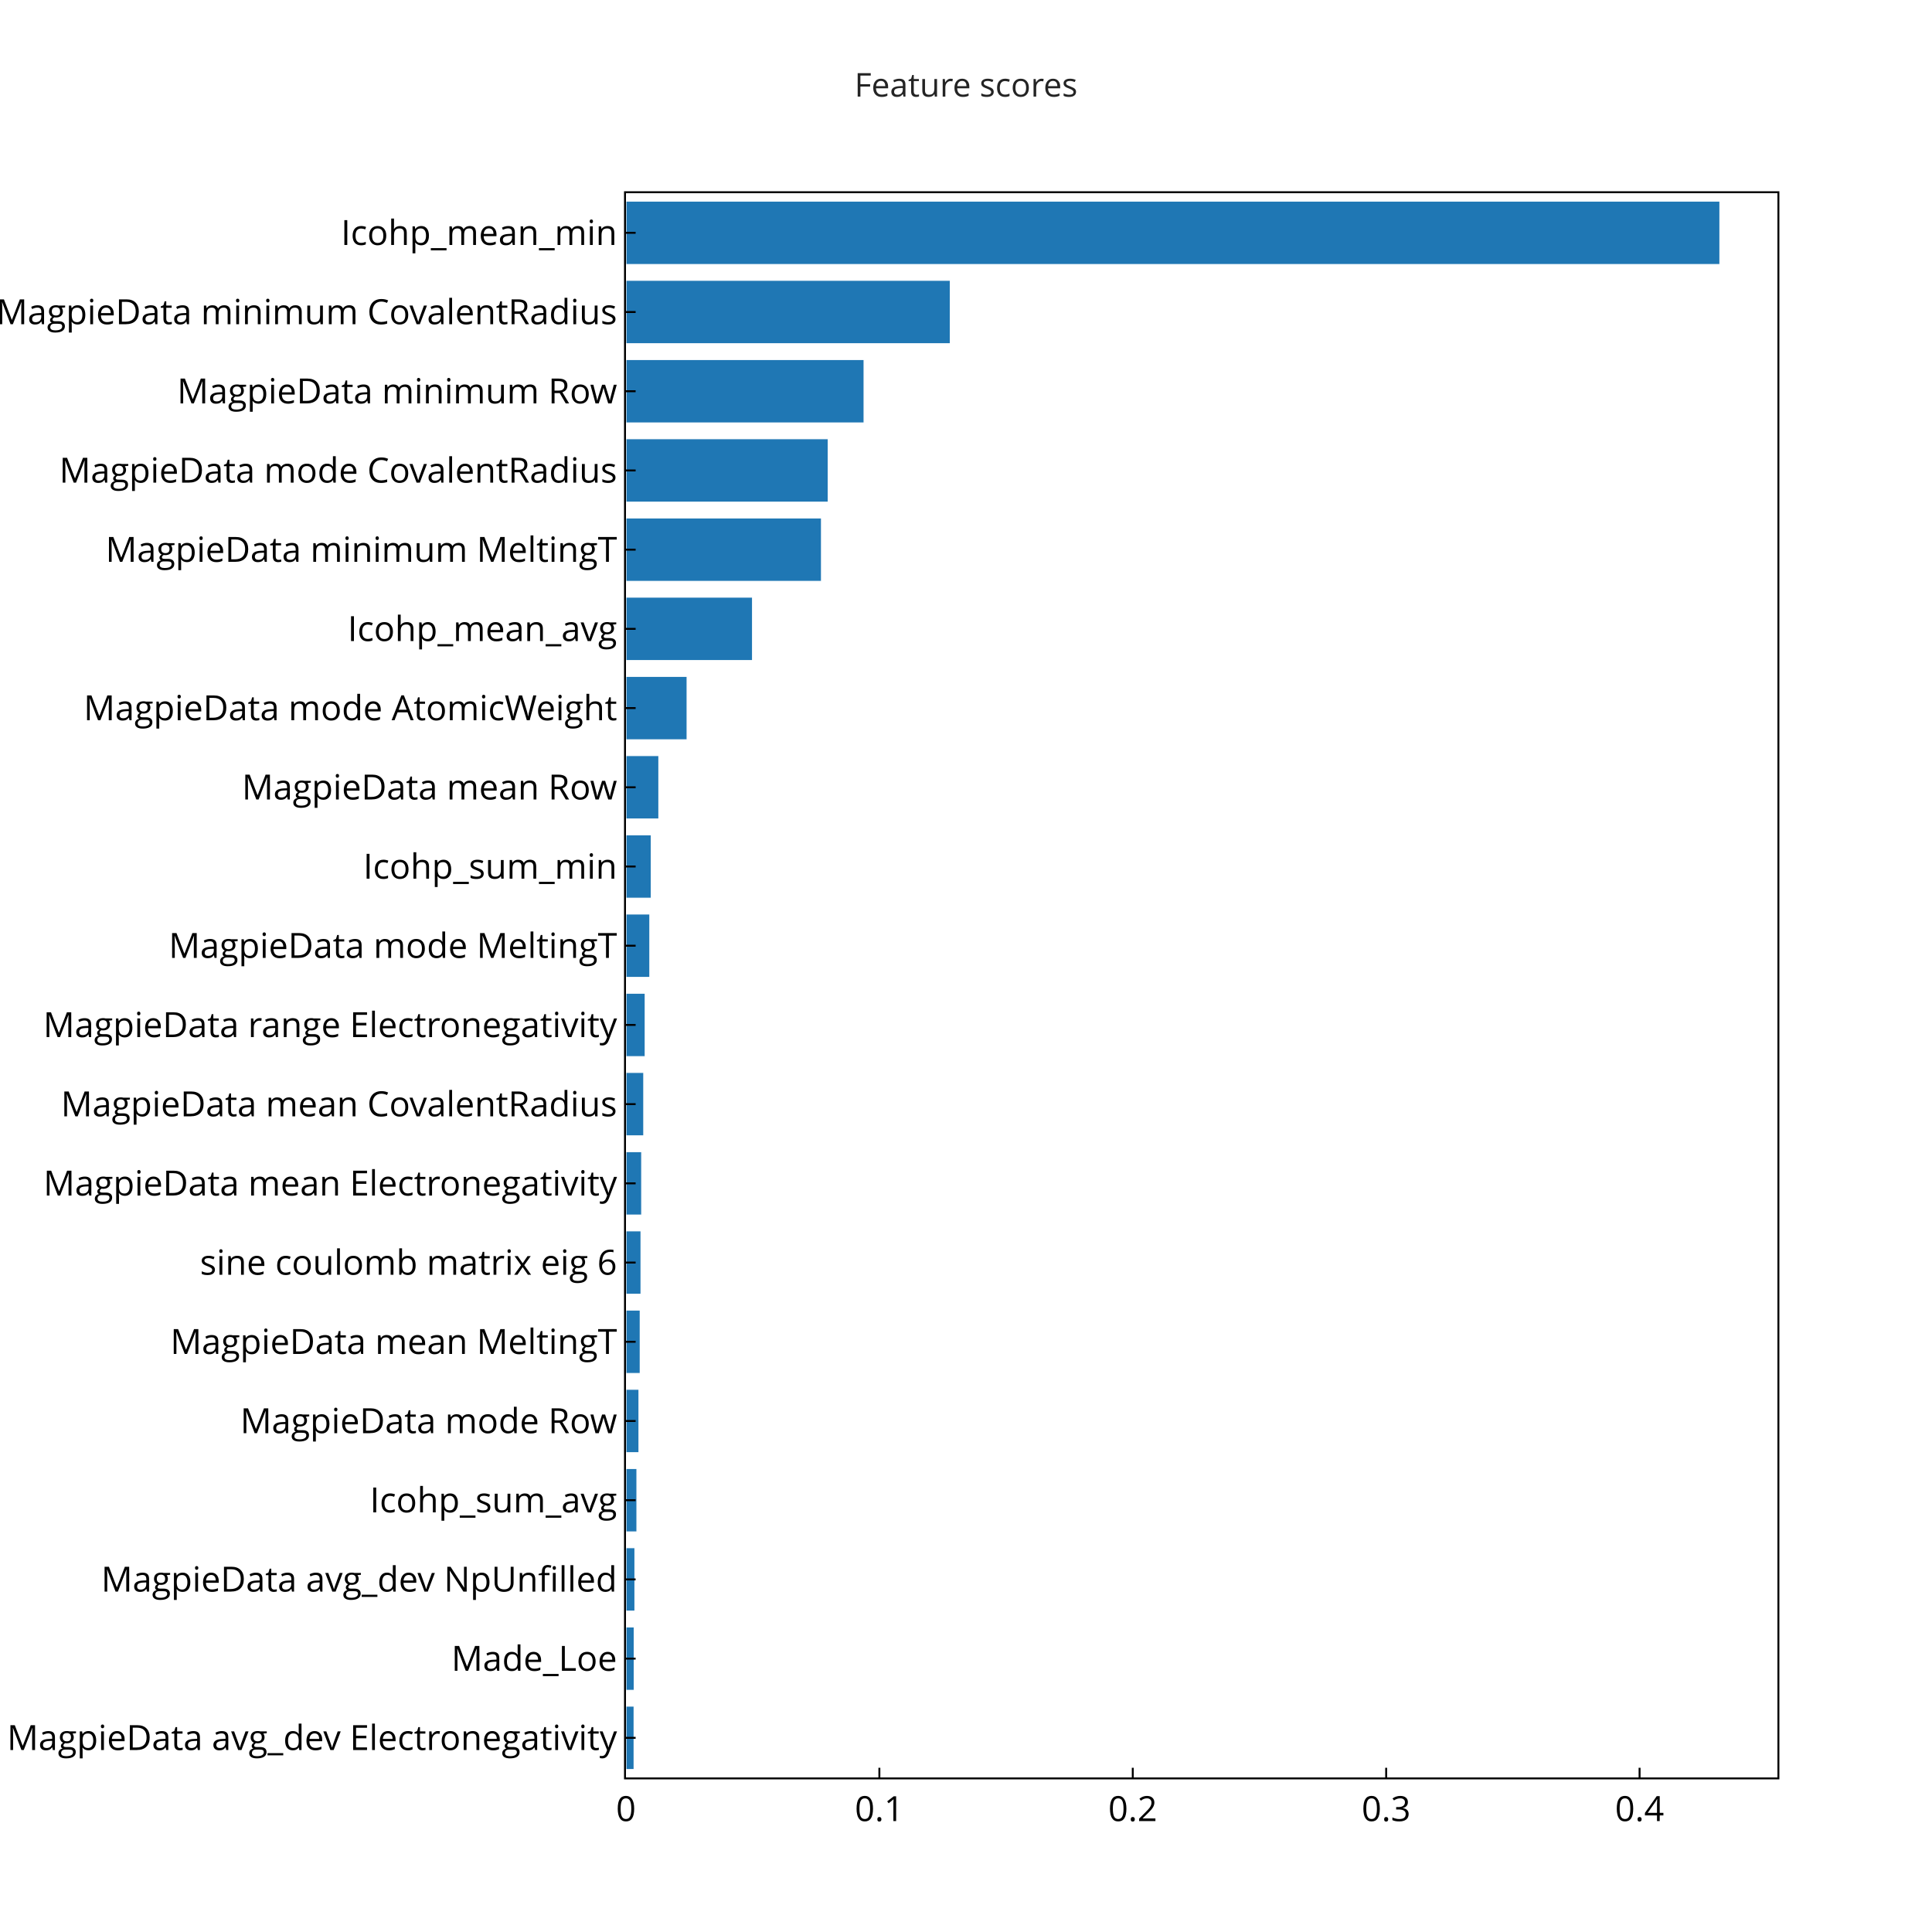
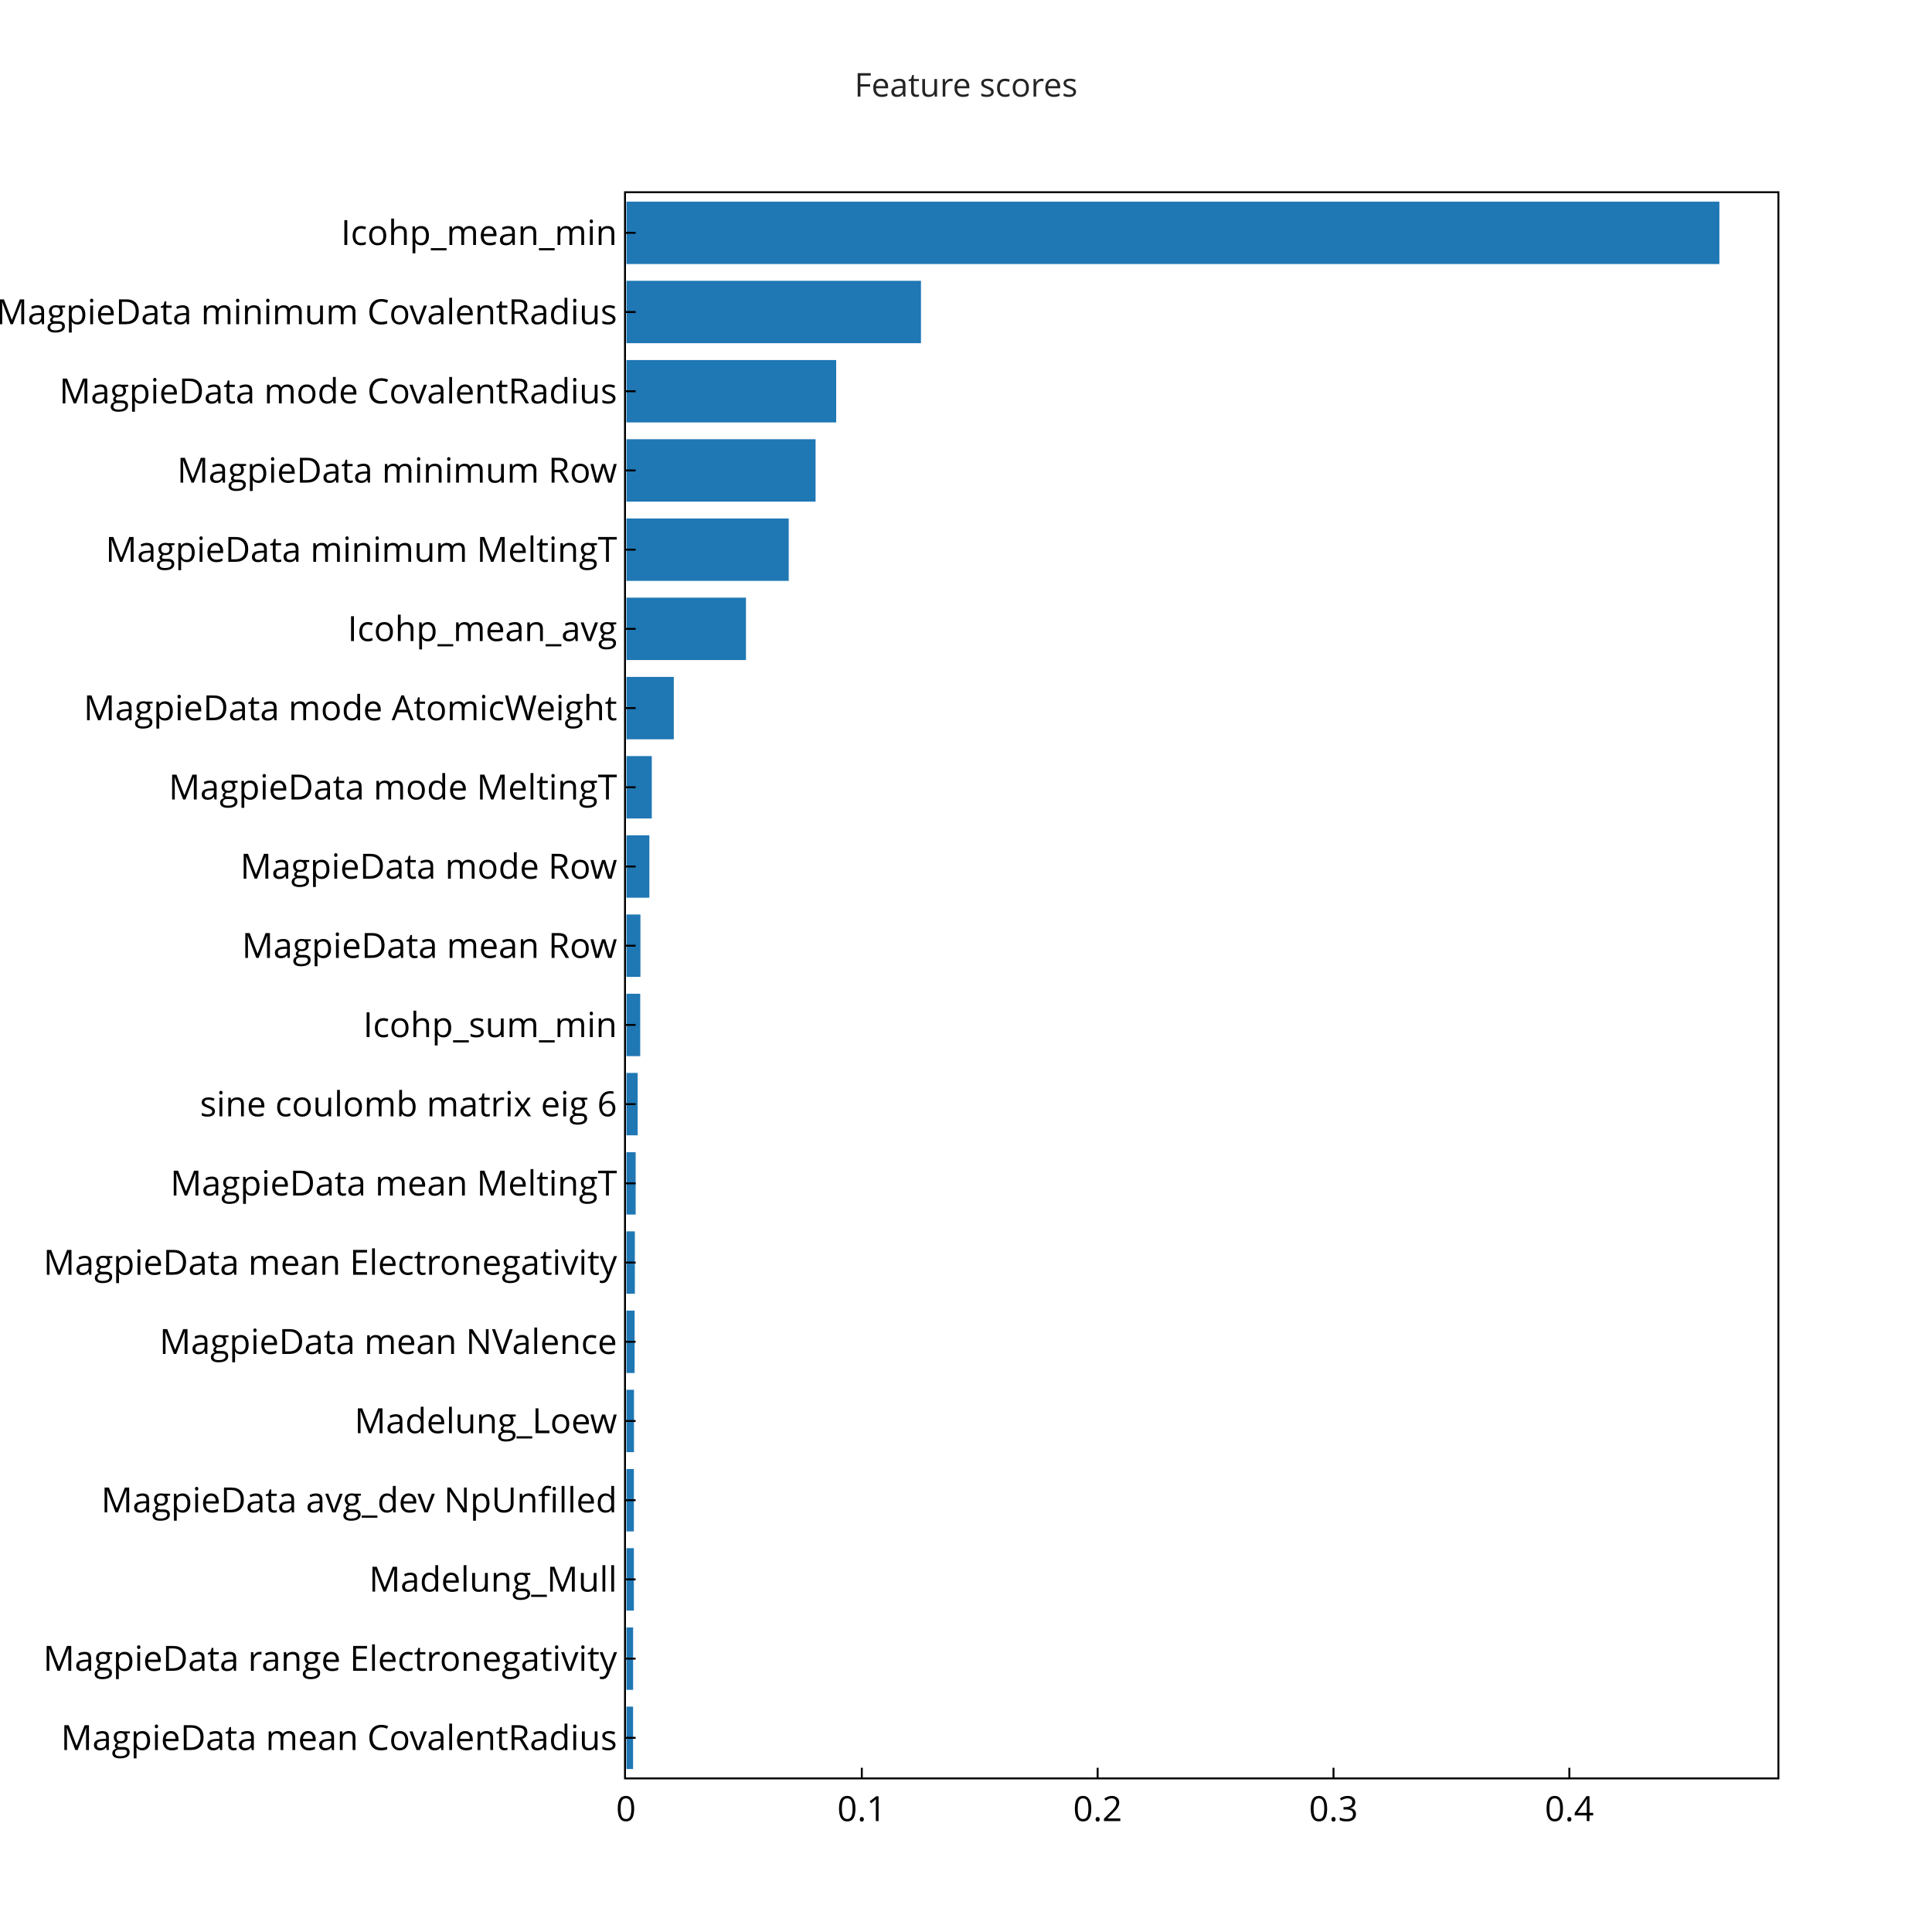
<svg xmlns="http://www.w3.org/2000/svg" class="main-svg" width="1000" height="1000" style="" viewBox="0 0 1000 1000">
  <rect x="0" y="0" width="1000" height="1000" style="fill: rgb(255, 255, 255); fill-opacity: 1;" />
-   <defs id="defs-7e82f9">
+   <defs id="defs-632102">
    <g class="clips">
-       <clipPath id="clip7e82f9xyplot" class="plotclip">
+       <clipPath id="clip632102xyplot" class="plotclip">
        <rect width="596" height="820" />
      </clipPath>
-       <clipPath class="axesclip" id="clip7e82f9x">
+       <clipPath class="axesclip" id="clip632102x">
        <rect x="324" y="0" width="596" height="1000" />
      </clipPath>
-       <clipPath class="axesclip" id="clip7e82f9y">
+       <clipPath class="axesclip" id="clip632102y">
        <rect x="0" y="100" width="1000" height="820" />
      </clipPath>
-       <clipPath class="axesclip" id="clip7e82f9xy">
+       <clipPath class="axesclip" id="clip632102xy">
        <rect x="324" y="100" width="596" height="820" />
      </clipPath>
    </g>
    <g class="gradients" />
    <g class="patterns" />
  </defs>
  <g class="bglayer" />
  <g class="layer-below">
    <g class="imagelayer" />
    <g class="shapelayer" />
  </g>
  <g class="cartesianlayer">
    <g class="subplot xy">
      <g class="layer-subplot">
        <g class="shapelayer" />
        <g class="imagelayer" />
      </g>
      <g class="minor-gridlayer">
        <g class="x" />
        <g class="y" />
      </g>
      <g class="gridlayer">
        <g class="x" />
        <g class="y" />
      </g>
      <g class="zerolinelayer" />
      <path class="xlines-below" />
      <path class="ylines-below" />
      <g class="overlines-below" />
      <g class="xaxislayer-below" />
      <g class="yaxislayer-below" />
      <g class="overaxes-below" />
-       <g class="plot" transform="translate(324,100)" clip-path="url(#clip7e82f9xyplot)">
+       <g class="plot" transform="translate(324,100)" clip-path="url(#clip632102xyplot)">
        <g class="barlayer mlayer">
          <g class="trace bars" style="opacity: 1;">
            <g class="points">
              <g class="point">
                <path d="M0,4.1V36.9H566.2V4.1Z" style="vector-effect: none; opacity: 1; stroke-width: 0.5px; fill: rgb(31, 119, 180); fill-opacity: 1; stroke: rgb(255, 255, 255); stroke-opacity: 1;" />
              </g>
              <g class="point">
-                 <path d="M0,45.1V77.9H167.86V45.1Z" style="vector-effect: none; opacity: 1; stroke-width: 0.5px; fill: rgb(31, 119, 180); fill-opacity: 1; stroke: rgb(255, 255, 255); stroke-opacity: 1;" />
-               </g>
-               <g class="point">
-                 <path d="M0,86.1V118.9H123.22V86.1Z" style="vector-effect: none; opacity: 1; stroke-width: 0.5px; fill: rgb(31, 119, 180); fill-opacity: 1; stroke: rgb(255, 255, 255); stroke-opacity: 1;" />
-               </g>
-               <g class="point">
-                 <path d="M0,127.1V159.9H104.67V127.1Z" style="vector-effect: none; opacity: 1; stroke-width: 0.5px; fill: rgb(31, 119, 180); fill-opacity: 1; stroke: rgb(255, 255, 255); stroke-opacity: 1;" />
-               </g>
-               <g class="point">
-                 <path d="M0,168.1V200.9H101.18V168.1Z" style="vector-effect: none; opacity: 1; stroke-width: 0.5px; fill: rgb(31, 119, 180); fill-opacity: 1; stroke: rgb(255, 255, 255); stroke-opacity: 1;" />
-               </g>
-               <g class="point">
-                 <path d="M0,209.1V241.9H65.5V209.1Z" style="vector-effect: none; opacity: 1; stroke-width: 0.5px; fill: rgb(31, 119, 180); fill-opacity: 1; stroke: rgb(255, 255, 255); stroke-opacity: 1;" />
-               </g>
-               <g class="point">
-                 <path d="M0,250.1V282.9H31.62V250.1Z" style="vector-effect: none; opacity: 1; stroke-width: 0.5px; fill: rgb(31, 119, 180); fill-opacity: 1; stroke: rgb(255, 255, 255); stroke-opacity: 1;" />
-               </g>
-               <g class="point">
-                 <path d="M0,291.1V323.9H17V291.1Z" style="vector-effect: none; opacity: 1; stroke-width: 0.5px; fill: rgb(31, 119, 180); fill-opacity: 1; stroke: rgb(255, 255, 255); stroke-opacity: 1;" />
-               </g>
-               <g class="point">
-                 <path d="M0,332.1V364.9H13.08V332.1Z" style="vector-effect: none; opacity: 1; stroke-width: 0.5px; fill: rgb(31, 119, 180); fill-opacity: 1; stroke: rgb(255, 255, 255); stroke-opacity: 1;" />
-               </g>
-               <g class="point">
-                 <path d="M0,373.1V405.9H12.34V373.1Z" style="vector-effect: none; opacity: 1; stroke-width: 0.5px; fill: rgb(31, 119, 180); fill-opacity: 1; stroke: rgb(255, 255, 255); stroke-opacity: 1;" />
-               </g>
-               <g class="point">
-                 <path d="M0,414.1V446.9H9.94V414.1Z" style="vector-effect: none; opacity: 1; stroke-width: 0.5px; fill: rgb(31, 119, 180); fill-opacity: 1; stroke: rgb(255, 255, 255); stroke-opacity: 1;" />
-               </g>
-               <g class="point">
-                 <path d="M0,455.1V487.9H9.19V455.1Z" style="vector-effect: none; opacity: 1; stroke-width: 0.5px; fill: rgb(31, 119, 180); fill-opacity: 1; stroke: rgb(255, 255, 255); stroke-opacity: 1;" />
-               </g>
-               <g class="point">
-                 <path d="M0,496.1V528.9H8.11V496.1Z" style="vector-effect: none; opacity: 1; stroke-width: 0.5px; fill: rgb(31, 119, 180); fill-opacity: 1; stroke: rgb(255, 255, 255); stroke-opacity: 1;" />
-               </g>
-               <g class="point">
-                 <path d="M0,537.1V569.9H7.77V537.1Z" style="vector-effect: none; opacity: 1; stroke-width: 0.5px; fill: rgb(31, 119, 180); fill-opacity: 1; stroke: rgb(255, 255, 255); stroke-opacity: 1;" />
-               </g>
-               <g class="point">
-                 <path d="M0,578.1V610.9H7.36V578.1Z" style="vector-effect: none; opacity: 1; stroke-width: 0.5px; fill: rgb(31, 119, 180); fill-opacity: 1; stroke: rgb(255, 255, 255); stroke-opacity: 1;" />
-               </g>
-               <g class="point">
-                 <path d="M0,619.1V651.9H6.72V619.1Z" style="vector-effect: none; opacity: 1; stroke-width: 0.5px; fill: rgb(31, 119, 180); fill-opacity: 1; stroke: rgb(255, 255, 255); stroke-opacity: 1;" />
-               </g>
-               <g class="point">
-                 <path d="M0,660.1V692.9H5.65V660.1Z" style="vector-effect: none; opacity: 1; stroke-width: 0.5px; fill: rgb(31, 119, 180); fill-opacity: 1; stroke: rgb(255, 255, 255); stroke-opacity: 1;" />
-               </g>
-               <g class="point">
-                 <path d="M0,701.1V733.9H4.62V701.1Z" style="vector-effect: none; opacity: 1; stroke-width: 0.5px; fill: rgb(31, 119, 180); fill-opacity: 1; stroke: rgb(255, 255, 255); stroke-opacity: 1;" />
-               </g>
-               <g class="point">
-                 <path d="M0,742.1V774.9H4.25V742.1Z" style="vector-effect: none; opacity: 1; stroke-width: 0.5px; fill: rgb(31, 119, 180); fill-opacity: 1; stroke: rgb(255, 255, 255); stroke-opacity: 1;" />
-               </g>
-               <g class="point">
-                 <path d="M0,783.1V815.9H4.19V783.1Z" style="vector-effect: none; opacity: 1; stroke-width: 0.5px; fill: rgb(31, 119, 180); fill-opacity: 1; stroke: rgb(255, 255, 255); stroke-opacity: 1;" />
+                 <path d="M0,45.1V77.9H152.94V45.1Z" style="vector-effect: none; opacity: 1; stroke-width: 0.5px; fill: rgb(31, 119, 180); fill-opacity: 1; stroke: rgb(255, 255, 255); stroke-opacity: 1;" />
+               </g>
+               <g class="point">
+                 <path d="M0,86.1V118.9H109.07V86.1Z" style="vector-effect: none; opacity: 1; stroke-width: 0.5px; fill: rgb(31, 119, 180); fill-opacity: 1; stroke: rgb(255, 255, 255); stroke-opacity: 1;" />
+               </g>
+               <g class="point">
+                 <path d="M0,127.1V159.9H98.39V127.1Z" style="vector-effect: none; opacity: 1; stroke-width: 0.5px; fill: rgb(31, 119, 180); fill-opacity: 1; stroke: rgb(255, 255, 255); stroke-opacity: 1;" />
+               </g>
+               <g class="point">
+                 <path d="M0,168.1V200.9H84.48V168.1Z" style="vector-effect: none; opacity: 1; stroke-width: 0.5px; fill: rgb(31, 119, 180); fill-opacity: 1; stroke: rgb(255, 255, 255); stroke-opacity: 1;" />
+               </g>
+               <g class="point">
+                 <path d="M0,209.1V241.9H62.38V209.1Z" style="vector-effect: none; opacity: 1; stroke-width: 0.5px; fill: rgb(31, 119, 180); fill-opacity: 1; stroke: rgb(255, 255, 255); stroke-opacity: 1;" />
+               </g>
+               <g class="point">
+                 <path d="M0,250.1V282.9H25.01V250.1Z" style="vector-effect: none; opacity: 1; stroke-width: 0.5px; fill: rgb(31, 119, 180); fill-opacity: 1; stroke: rgb(255, 255, 255); stroke-opacity: 1;" />
+               </g>
+               <g class="point">
+                 <path d="M0,291.1V323.9H13.61V291.1Z" style="vector-effect: none; opacity: 1; stroke-width: 0.5px; fill: rgb(31, 119, 180); fill-opacity: 1; stroke: rgb(255, 255, 255); stroke-opacity: 1;" />
+               </g>
+               <g class="point">
+                 <path d="M0,332.1V364.9H12.37V332.1Z" style="vector-effect: none; opacity: 1; stroke-width: 0.5px; fill: rgb(31, 119, 180); fill-opacity: 1; stroke: rgb(255, 255, 255); stroke-opacity: 1;" />
+               </g>
+               <g class="point">
+                 <path d="M0,373.1V405.9H7.73V373.1Z" style="vector-effect: none; opacity: 1; stroke-width: 0.5px; fill: rgb(31, 119, 180); fill-opacity: 1; stroke: rgb(255, 255, 255); stroke-opacity: 1;" />
+               </g>
+               <g class="point">
+                 <path d="M0,414.1V446.9H7.62V414.1Z" style="vector-effect: none; opacity: 1; stroke-width: 0.5px; fill: rgb(31, 119, 180); fill-opacity: 1; stroke: rgb(255, 255, 255); stroke-opacity: 1;" />
+               </g>
+               <g class="point">
+                 <path d="M0,455.1V487.9H6.32V455.1Z" style="vector-effect: none; opacity: 1; stroke-width: 0.5px; fill: rgb(31, 119, 180); fill-opacity: 1; stroke: rgb(255, 255, 255); stroke-opacity: 1;" />
+               </g>
+               <g class="point">
+                 <path d="M0,496.1V528.9H5.26V496.1Z" style="vector-effect: none; opacity: 1; stroke-width: 0.5px; fill: rgb(31, 119, 180); fill-opacity: 1; stroke: rgb(255, 255, 255); stroke-opacity: 1;" />
+               </g>
+               <g class="point">
+                 <path d="M0,537.1V569.9H4.84V537.1Z" style="vector-effect: none; opacity: 1; stroke-width: 0.5px; fill: rgb(31, 119, 180); fill-opacity: 1; stroke: rgb(255, 255, 255); stroke-opacity: 1;" />
+               </g>
+               <g class="point">
+                 <path d="M0,578.1V610.9H4.73V578.1Z" style="vector-effect: none; opacity: 1; stroke-width: 0.5px; fill: rgb(31, 119, 180); fill-opacity: 1; stroke: rgb(255, 255, 255); stroke-opacity: 1;" />
+               </g>
+               <g class="point">
+                 <path d="M0,619.1V651.9H4.4V619.1Z" style="vector-effect: none; opacity: 1; stroke-width: 0.5px; fill: rgb(31, 119, 180); fill-opacity: 1; stroke: rgb(255, 255, 255); stroke-opacity: 1;" />
+               </g>
+               <g class="point">
+                 <path d="M0,660.1V692.9H4.36V660.1Z" style="vector-effect: none; opacity: 1; stroke-width: 0.5px; fill: rgb(31, 119, 180); fill-opacity: 1; stroke: rgb(255, 255, 255); stroke-opacity: 1;" />
+               </g>
+               <g class="point">
+                 <path d="M0,701.1V733.9H4.36V701.1Z" style="vector-effect: none; opacity: 1; stroke-width: 0.5px; fill: rgb(31, 119, 180); fill-opacity: 1; stroke: rgb(255, 255, 255); stroke-opacity: 1;" />
+               </g>
+               <g class="point">
+                 <path d="M0,742.1V774.9H3.96V742.1Z" style="vector-effect: none; opacity: 1; stroke-width: 0.5px; fill: rgb(31, 119, 180); fill-opacity: 1; stroke: rgb(255, 255, 255); stroke-opacity: 1;" />
+               </g>
+               <g class="point">
+                 <path d="M0,783.1V815.9H3.95V783.1Z" style="vector-effect: none; opacity: 1; stroke-width: 0.5px; fill: rgb(31, 119, 180); fill-opacity: 1; stroke: rgb(255, 255, 255); stroke-opacity: 1;" />
              </g>
            </g>
          </g>
        </g>
      </g>
      <g class="overplot" />
      <path class="xlines-above crisp" d="M323,920.5H921M323,99.5H921" style="fill: none; stroke-width: 1px; stroke: rgb(0, 0, 0); stroke-opacity: 1;" />
      <path class="ylines-above crisp" d="M323.5,100V920M920.5,100V920" style="fill: none; stroke-width: 1px; stroke: rgb(0, 0, 0); stroke-opacity: 1;" />
      <g class="overlines-above" />
      <g class="xaxislayer-above">
-         <path class="xtick ticks crisp" d="M0,920v-5" transform="translate(455.16,0)" style="stroke: rgb(0, 0, 0); stroke-opacity: 1; stroke-width: 1px;" />
-         <path class="xtick ticks crisp" d="M0,920v-5" transform="translate(586.32,0)" style="stroke: rgb(0, 0, 0); stroke-opacity: 1; stroke-width: 1px;" />
-         <path class="xtick ticks crisp" d="M0,920v-5" transform="translate(717.48,0)" style="stroke: rgb(0, 0, 0); stroke-opacity: 1; stroke-width: 1px;" />
-         <path class="xtick ticks crisp" d="M0,920v-5" transform="translate(848.64,0)" style="stroke: rgb(0, 0, 0); stroke-opacity: 1; stroke-width: 1px;" />
+         <path class="xtick ticks crisp" d="M0,920v-5" transform="translate(446.07,0)" style="stroke: rgb(0, 0, 0); stroke-opacity: 1; stroke-width: 1px;" />
+         <path class="xtick ticks crisp" d="M0,920v-5" transform="translate(568.14,0)" style="stroke: rgb(0, 0, 0); stroke-opacity: 1; stroke-width: 1px;" />
+         <path class="xtick ticks crisp" d="M0,920v-5" transform="translate(690.22,0)" style="stroke: rgb(0, 0, 0); stroke-opacity: 1; stroke-width: 1px;" />
+         <path class="xtick ticks crisp" d="M0,920v-5" transform="translate(812.29,0)" style="stroke: rgb(0, 0, 0); stroke-opacity: 1; stroke-width: 1px;" />
        <g class="xtick">
          <text text-anchor="middle" x="0" y="942.6" transform="translate(324,0)" style="font-family: 'Open Sans', verdana, arial, sans-serif; font-size: 18px; fill: rgb(0, 0, 0); fill-opacity: 1; white-space: pre; opacity: 1;">0</text>
        </g>
        <g class="xtick">
-           <text text-anchor="middle" x="0" y="942.6" style="font-family: 'Open Sans', verdana, arial, sans-serif; font-size: 18px; fill: rgb(0, 0, 0); fill-opacity: 1; white-space: pre; opacity: 1;" transform="translate(455.16,0)">0.1</text>
-         </g>
-         <g class="xtick">
-           <text text-anchor="middle" x="0" y="942.6" style="font-family: 'Open Sans', verdana, arial, sans-serif; font-size: 18px; fill: rgb(0, 0, 0); fill-opacity: 1; white-space: pre; opacity: 1;" transform="translate(586.32,0)">0.2</text>
-         </g>
-         <g class="xtick">
-           <text text-anchor="middle" x="0" y="942.6" style="font-family: 'Open Sans', verdana, arial, sans-serif; font-size: 18px; fill: rgb(0, 0, 0); fill-opacity: 1; white-space: pre; opacity: 1;" transform="translate(717.48,0)">0.3</text>
-         </g>
-         <g class="xtick">
-           <text text-anchor="middle" x="0" y="942.6" style="font-family: 'Open Sans', verdana, arial, sans-serif; font-size: 18px; fill: rgb(0, 0, 0); fill-opacity: 1; white-space: pre; opacity: 1;" transform="translate(848.64,0)">0.4</text>
+           <text text-anchor="middle" x="0" y="942.6" style="font-family: 'Open Sans', verdana, arial, sans-serif; font-size: 18px; fill: rgb(0, 0, 0); fill-opacity: 1; white-space: pre; opacity: 1;" transform="translate(446.07,0)">0.1</text>
+         </g>
+         <g class="xtick">
+           <text text-anchor="middle" x="0" y="942.6" style="font-family: 'Open Sans', verdana, arial, sans-serif; font-size: 18px; fill: rgb(0, 0, 0); fill-opacity: 1; white-space: pre; opacity: 1;" transform="translate(568.14,0)">0.2</text>
+         </g>
+         <g class="xtick">
+           <text text-anchor="middle" x="0" y="942.6" style="font-family: 'Open Sans', verdana, arial, sans-serif; font-size: 18px; fill: rgb(0, 0, 0); fill-opacity: 1; white-space: pre; opacity: 1;" transform="translate(690.22,0)">0.3</text>
+         </g>
+         <g class="xtick">
+           <text text-anchor="middle" x="0" y="942.6" style="font-family: 'Open Sans', verdana, arial, sans-serif; font-size: 18px; fill: rgb(0, 0, 0); fill-opacity: 1; white-space: pre; opacity: 1;" transform="translate(812.29,0)">0.4</text>
        </g>
      </g>
      <g class="yaxislayer-above">
        <path class="ytick ticks crisp" d="M324,0h5" transform="translate(0,899.5)" style="stroke: rgb(0, 0, 0); stroke-opacity: 1; stroke-width: 1px;" />
        <path class="ytick ticks crisp" d="M324,0h5" transform="translate(0,858.5)" style="stroke: rgb(0, 0, 0); stroke-opacity: 1; stroke-width: 1px;" />
        <path class="ytick ticks crisp" d="M324,0h5" transform="translate(0,817.5)" style="stroke: rgb(0, 0, 0); stroke-opacity: 1; stroke-width: 1px;" />
        <path class="ytick ticks crisp" d="M324,0h5" transform="translate(0,776.5)" style="stroke: rgb(0, 0, 0); stroke-opacity: 1; stroke-width: 1px;" />
        <path class="ytick ticks crisp" d="M324,0h5" transform="translate(0,735.5)" style="stroke: rgb(0, 0, 0); stroke-opacity: 1; stroke-width: 1px;" />
        <path class="ytick ticks crisp" d="M324,0h5" transform="translate(0,694.5)" style="stroke: rgb(0, 0, 0); stroke-opacity: 1; stroke-width: 1px;" />
        <path class="ytick ticks crisp" d="M324,0h5" transform="translate(0,653.5)" style="stroke: rgb(0, 0, 0); stroke-opacity: 1; stroke-width: 1px;" />
        <path class="ytick ticks crisp" d="M324,0h5" transform="translate(0,612.5)" style="stroke: rgb(0, 0, 0); stroke-opacity: 1; stroke-width: 1px;" />
        <path class="ytick ticks crisp" d="M324,0h5" transform="translate(0,571.5)" style="stroke: rgb(0, 0, 0); stroke-opacity: 1; stroke-width: 1px;" />
        <path class="ytick ticks crisp" d="M324,0h5" transform="translate(0,530.5)" style="stroke: rgb(0, 0, 0); stroke-opacity: 1; stroke-width: 1px;" />
        <path class="ytick ticks crisp" d="M324,0h5" transform="translate(0,489.5)" style="stroke: rgb(0, 0, 0); stroke-opacity: 1; stroke-width: 1px;" />
        <path class="ytick ticks crisp" d="M324,0h5" transform="translate(0,448.5)" style="stroke: rgb(0, 0, 0); stroke-opacity: 1; stroke-width: 1px;" />
        <path class="ytick ticks crisp" d="M324,0h5" transform="translate(0,407.5)" style="stroke: rgb(0, 0, 0); stroke-opacity: 1; stroke-width: 1px;" />
        <path class="ytick ticks crisp" d="M324,0h5" transform="translate(0,366.5)" style="stroke: rgb(0, 0, 0); stroke-opacity: 1; stroke-width: 1px;" />
        <path class="ytick ticks crisp" d="M324,0h5" transform="translate(0,325.5)" style="stroke: rgb(0, 0, 0); stroke-opacity: 1; stroke-width: 1px;" />
        <path class="ytick ticks crisp" d="M324,0h5" transform="translate(0,284.5)" style="stroke: rgb(0, 0, 0); stroke-opacity: 1; stroke-width: 1px;" />
        <path class="ytick ticks crisp" d="M324,0h5" transform="translate(0,243.5)" style="stroke: rgb(0, 0, 0); stroke-opacity: 1; stroke-width: 1px;" />
        <path class="ytick ticks crisp" d="M324,0h5" transform="translate(0,202.5)" style="stroke: rgb(0, 0, 0); stroke-opacity: 1; stroke-width: 1px;" />
        <path class="ytick ticks crisp" d="M324,0h5" transform="translate(0,161.5)" style="stroke: rgb(0, 0, 0); stroke-opacity: 1; stroke-width: 1px;" />
        <path class="ytick ticks crisp" d="M324,0h5" transform="translate(0,120.5)" style="stroke: rgb(0, 0, 0); stroke-opacity: 1; stroke-width: 1px;" />
        <g class="ytick">
-           <text text-anchor="end" x="319.4" y="6.3" transform="translate(0,899.5)" style="font-family: 'Open Sans', verdana, arial, sans-serif; font-size: 18px; fill: rgb(0, 0, 0); fill-opacity: 1; white-space: pre; opacity: 1;">MagpieData avg_dev Electronegativity</text>
-         </g>
-         <g class="ytick">
-           <text text-anchor="end" x="319.4" y="6.3" transform="translate(0,858.5)" style="font-family: 'Open Sans', verdana, arial, sans-serif; font-size: 18px; fill: rgb(0, 0, 0); fill-opacity: 1; white-space: pre; opacity: 1;">Made_Loe</text>
-         </g>
-         <g class="ytick">
-           <text text-anchor="end" x="319.4" y="6.3" transform="translate(0,817.5)" style="font-family: 'Open Sans', verdana, arial, sans-serif; font-size: 18px; fill: rgb(0, 0, 0); fill-opacity: 1; white-space: pre; opacity: 1;">MagpieData avg_dev NpUnfilled</text>
-         </g>
-         <g class="ytick">
-           <text text-anchor="end" x="319.4" y="6.3" transform="translate(0,776.5)" style="font-family: 'Open Sans', verdana, arial, sans-serif; font-size: 18px; fill: rgb(0, 0, 0); fill-opacity: 1; white-space: pre; opacity: 1;">Icohp_sum_avg</text>
-         </g>
-         <g class="ytick">
-           <text text-anchor="end" x="319.4" y="6.3" transform="translate(0,735.5)" style="font-family: 'Open Sans', verdana, arial, sans-serif; font-size: 18px; fill: rgb(0, 0, 0); fill-opacity: 1; white-space: pre; opacity: 1;">MagpieData mode Row</text>
-         </g>
-         <g class="ytick">
-           <text text-anchor="end" x="319.4" y="6.3" transform="translate(0,694.5)" style="font-family: 'Open Sans', verdana, arial, sans-serif; font-size: 18px; fill: rgb(0, 0, 0); fill-opacity: 1; white-space: pre; opacity: 1;">MagpieData mean MeltingT</text>
-         </g>
-         <g class="ytick">
-           <text text-anchor="end" x="319.4" y="6.3" transform="translate(0,653.5)" style="font-family: 'Open Sans', verdana, arial, sans-serif; font-size: 18px; fill: rgb(0, 0, 0); fill-opacity: 1; white-space: pre; opacity: 1;">sine coulomb matrix eig 6</text>
-         </g>
-         <g class="ytick">
-           <text text-anchor="end" x="319.4" y="6.3" transform="translate(0,612.5)" style="font-family: 'Open Sans', verdana, arial, sans-serif; font-size: 18px; fill: rgb(0, 0, 0); fill-opacity: 1; white-space: pre; opacity: 1;">MagpieData mean Electronegativity</text>
-         </g>
-         <g class="ytick">
-           <text text-anchor="end" x="319.4" y="6.3" transform="translate(0,571.5)" style="font-family: 'Open Sans', verdana, arial, sans-serif; font-size: 18px; fill: rgb(0, 0, 0); fill-opacity: 1; white-space: pre; opacity: 1;">MagpieData mean CovalentRadius</text>
-         </g>
-         <g class="ytick">
-           <text text-anchor="end" x="319.4" y="6.3" transform="translate(0,530.5)" style="font-family: 'Open Sans', verdana, arial, sans-serif; font-size: 18px; fill: rgb(0, 0, 0); fill-opacity: 1; white-space: pre; opacity: 1;">MagpieData range Electronegativity</text>
-         </g>
-         <g class="ytick">
-           <text text-anchor="end" x="319.4" y="6.3" transform="translate(0,489.5)" style="font-family: 'Open Sans', verdana, arial, sans-serif; font-size: 18px; fill: rgb(0, 0, 0); fill-opacity: 1; white-space: pre; opacity: 1;">MagpieData mode MeltingT</text>
-         </g>
-         <g class="ytick">
-           <text text-anchor="end" x="319.4" y="6.3" transform="translate(0,448.5)" style="font-family: 'Open Sans', verdana, arial, sans-serif; font-size: 18px; fill: rgb(0, 0, 0); fill-opacity: 1; white-space: pre; opacity: 1;">Icohp_sum_min</text>
-         </g>
-         <g class="ytick">
-           <text text-anchor="end" x="319.4" y="6.3" transform="translate(0,407.5)" style="font-family: 'Open Sans', verdana, arial, sans-serif; font-size: 18px; fill: rgb(0, 0, 0); fill-opacity: 1; white-space: pre; opacity: 1;">MagpieData mean Row</text>
+           <text text-anchor="end" x="319.4" y="6.3" transform="translate(0,899.5)" style="font-family: 'Open Sans', verdana, arial, sans-serif; font-size: 18px; fill: rgb(0, 0, 0); fill-opacity: 1; white-space: pre; opacity: 1;">MagpieData mean CovalentRadius</text>
+         </g>
+         <g class="ytick">
+           <text text-anchor="end" x="319.4" y="6.3" transform="translate(0,858.5)" style="font-family: 'Open Sans', verdana, arial, sans-serif; font-size: 18px; fill: rgb(0, 0, 0); fill-opacity: 1; white-space: pre; opacity: 1;">MagpieData range Electronegativity</text>
+         </g>
+         <g class="ytick">
+           <text text-anchor="end" x="319.4" y="6.3" transform="translate(0,817.5)" style="font-family: 'Open Sans', verdana, arial, sans-serif; font-size: 18px; fill: rgb(0, 0, 0); fill-opacity: 1; white-space: pre; opacity: 1;">Madelung_Mull</text>
+         </g>
+         <g class="ytick">
+           <text text-anchor="end" x="319.4" y="6.3" transform="translate(0,776.5)" style="font-family: 'Open Sans', verdana, arial, sans-serif; font-size: 18px; fill: rgb(0, 0, 0); fill-opacity: 1; white-space: pre; opacity: 1;">MagpieData avg_dev NpUnfilled</text>
+         </g>
+         <g class="ytick">
+           <text text-anchor="end" x="319.4" y="6.3" transform="translate(0,735.5)" style="font-family: 'Open Sans', verdana, arial, sans-serif; font-size: 18px; fill: rgb(0, 0, 0); fill-opacity: 1; white-space: pre; opacity: 1;">Madelung_Loew</text>
+         </g>
+         <g class="ytick">
+           <text text-anchor="end" x="319.4" y="6.3" transform="translate(0,694.5)" style="font-family: 'Open Sans', verdana, arial, sans-serif; font-size: 18px; fill: rgb(0, 0, 0); fill-opacity: 1; white-space: pre; opacity: 1;">MagpieData mean NValence</text>
+         </g>
+         <g class="ytick">
+           <text text-anchor="end" x="319.4" y="6.3" transform="translate(0,653.5)" style="font-family: 'Open Sans', verdana, arial, sans-serif; font-size: 18px; fill: rgb(0, 0, 0); fill-opacity: 1; white-space: pre; opacity: 1;">MagpieData mean Electronegativity</text>
+         </g>
+         <g class="ytick">
+           <text text-anchor="end" x="319.4" y="6.3" transform="translate(0,612.5)" style="font-family: 'Open Sans', verdana, arial, sans-serif; font-size: 18px; fill: rgb(0, 0, 0); fill-opacity: 1; white-space: pre; opacity: 1;">MagpieData mean MeltingT</text>
+         </g>
+         <g class="ytick">
+           <text text-anchor="end" x="319.4" y="6.3" transform="translate(0,571.5)" style="font-family: 'Open Sans', verdana, arial, sans-serif; font-size: 18px; fill: rgb(0, 0, 0); fill-opacity: 1; white-space: pre; opacity: 1;">sine coulomb matrix eig 6</text>
+         </g>
+         <g class="ytick">
+           <text text-anchor="end" x="319.4" y="6.3" transform="translate(0,530.5)" style="font-family: 'Open Sans', verdana, arial, sans-serif; font-size: 18px; fill: rgb(0, 0, 0); fill-opacity: 1; white-space: pre; opacity: 1;">Icohp_sum_min</text>
+         </g>
+         <g class="ytick">
+           <text text-anchor="end" x="319.4" y="6.3" transform="translate(0,489.5)" style="font-family: 'Open Sans', verdana, arial, sans-serif; font-size: 18px; fill: rgb(0, 0, 0); fill-opacity: 1; white-space: pre; opacity: 1;">MagpieData mean Row</text>
+         </g>
+         <g class="ytick">
+           <text text-anchor="end" x="319.4" y="6.3" transform="translate(0,448.5)" style="font-family: 'Open Sans', verdana, arial, sans-serif; font-size: 18px; fill: rgb(0, 0, 0); fill-opacity: 1; white-space: pre; opacity: 1;">MagpieData mode Row</text>
+         </g>
+         <g class="ytick">
+           <text text-anchor="end" x="319.4" y="6.3" transform="translate(0,407.5)" style="font-family: 'Open Sans', verdana, arial, sans-serif; font-size: 18px; fill: rgb(0, 0, 0); fill-opacity: 1; white-space: pre; opacity: 1;">MagpieData mode MeltingT</text>
        </g>
        <g class="ytick">
          <text text-anchor="end" x="319.4" y="6.3" transform="translate(0,366.5)" style="font-family: 'Open Sans', verdana, arial, sans-serif; font-size: 18px; fill: rgb(0, 0, 0); fill-opacity: 1; white-space: pre; opacity: 1;">MagpieData mode AtomicWeight</text>
        </g>
        <g class="ytick">
          <text text-anchor="end" x="319.4" y="6.3" transform="translate(0,325.5)" style="font-family: 'Open Sans', verdana, arial, sans-serif; font-size: 18px; fill: rgb(0, 0, 0); fill-opacity: 1; white-space: pre; opacity: 1;">Icohp_mean_avg</text>
        </g>
        <g class="ytick">
          <text text-anchor="end" x="319.4" y="6.3" transform="translate(0,284.5)" style="font-family: 'Open Sans', verdana, arial, sans-serif; font-size: 18px; fill: rgb(0, 0, 0); fill-opacity: 1; white-space: pre; opacity: 1;">MagpieData minimum MeltingT</text>
        </g>
        <g class="ytick">
-           <text text-anchor="end" x="319.4" y="6.3" transform="translate(0,243.5)" style="font-family: 'Open Sans', verdana, arial, sans-serif; font-size: 18px; fill: rgb(0, 0, 0); fill-opacity: 1; white-space: pre; opacity: 1;">MagpieData mode CovalentRadius</text>
-         </g>
-         <g class="ytick">
-           <text text-anchor="end" x="319.4" y="6.3" transform="translate(0,202.5)" style="font-family: 'Open Sans', verdana, arial, sans-serif; font-size: 18px; fill: rgb(0, 0, 0); fill-opacity: 1; white-space: pre; opacity: 1;">MagpieData minimum Row</text>
+           <text text-anchor="end" x="319.4" y="6.3" transform="translate(0,243.5)" style="font-family: 'Open Sans', verdana, arial, sans-serif; font-size: 18px; fill: rgb(0, 0, 0); fill-opacity: 1; white-space: pre; opacity: 1;">MagpieData minimum Row</text>
+         </g>
+         <g class="ytick">
+           <text text-anchor="end" x="319.4" y="6.3" transform="translate(0,202.5)" style="font-family: 'Open Sans', verdana, arial, sans-serif; font-size: 18px; fill: rgb(0, 0, 0); fill-opacity: 1; white-space: pre; opacity: 1;">MagpieData mode CovalentRadius</text>
        </g>
        <g class="ytick">
          <text text-anchor="end" x="319.4" y="6.3" transform="translate(0,161.5)" style="font-family: 'Open Sans', verdana, arial, sans-serif; font-size: 18px; fill: rgb(0, 0, 0); fill-opacity: 1; white-space: pre; opacity: 1;">MagpieData minimum CovalentRadius</text>
        </g>
        <g class="ytick">
          <text text-anchor="end" x="319.4" y="6.3" transform="translate(0,120.5)" style="font-family: 'Open Sans', verdana, arial, sans-serif; font-size: 18px; fill: rgb(0, 0, 0); fill-opacity: 1; white-space: pre; opacity: 1;">Icohp_mean_min</text>
        </g>
      </g>
      <g class="overaxes-above" />
    </g>
  </g>
  <g class="polarlayer" />
  <g class="smithlayer" />
  <g class="ternarylayer" />
  <g class="geolayer" />
  <g class="funnelarealayer" />
  <g class="pielayer" />
  <g class="iciclelayer" />
  <g class="treemaplayer" />
  <g class="sunburstlayer" />
  <g class="glimages" />
-   <defs id="topdefs-7e82f9">
+   <defs id="topdefs-632102">
    <g class="clips" />
  </defs>
  <g class="layer-above">
    <g class="imagelayer" />
    <g class="shapelayer" />
  </g>
  <g class="infolayer">
    <g class="g-gtitle">
      <text class="gtitle" x="500" y="50" text-anchor="middle" dy="0em" style="font-family: 'Open Sans', verdana, arial, sans-serif; font-size: 17px; fill: rgb(36, 36, 36); opacity: 1; font-weight: normal; white-space: pre;">Feature scores</text>
    </g>
    <g class="g-xtitle" />
    <g class="g-ytitle" />
  </g>
</svg>
